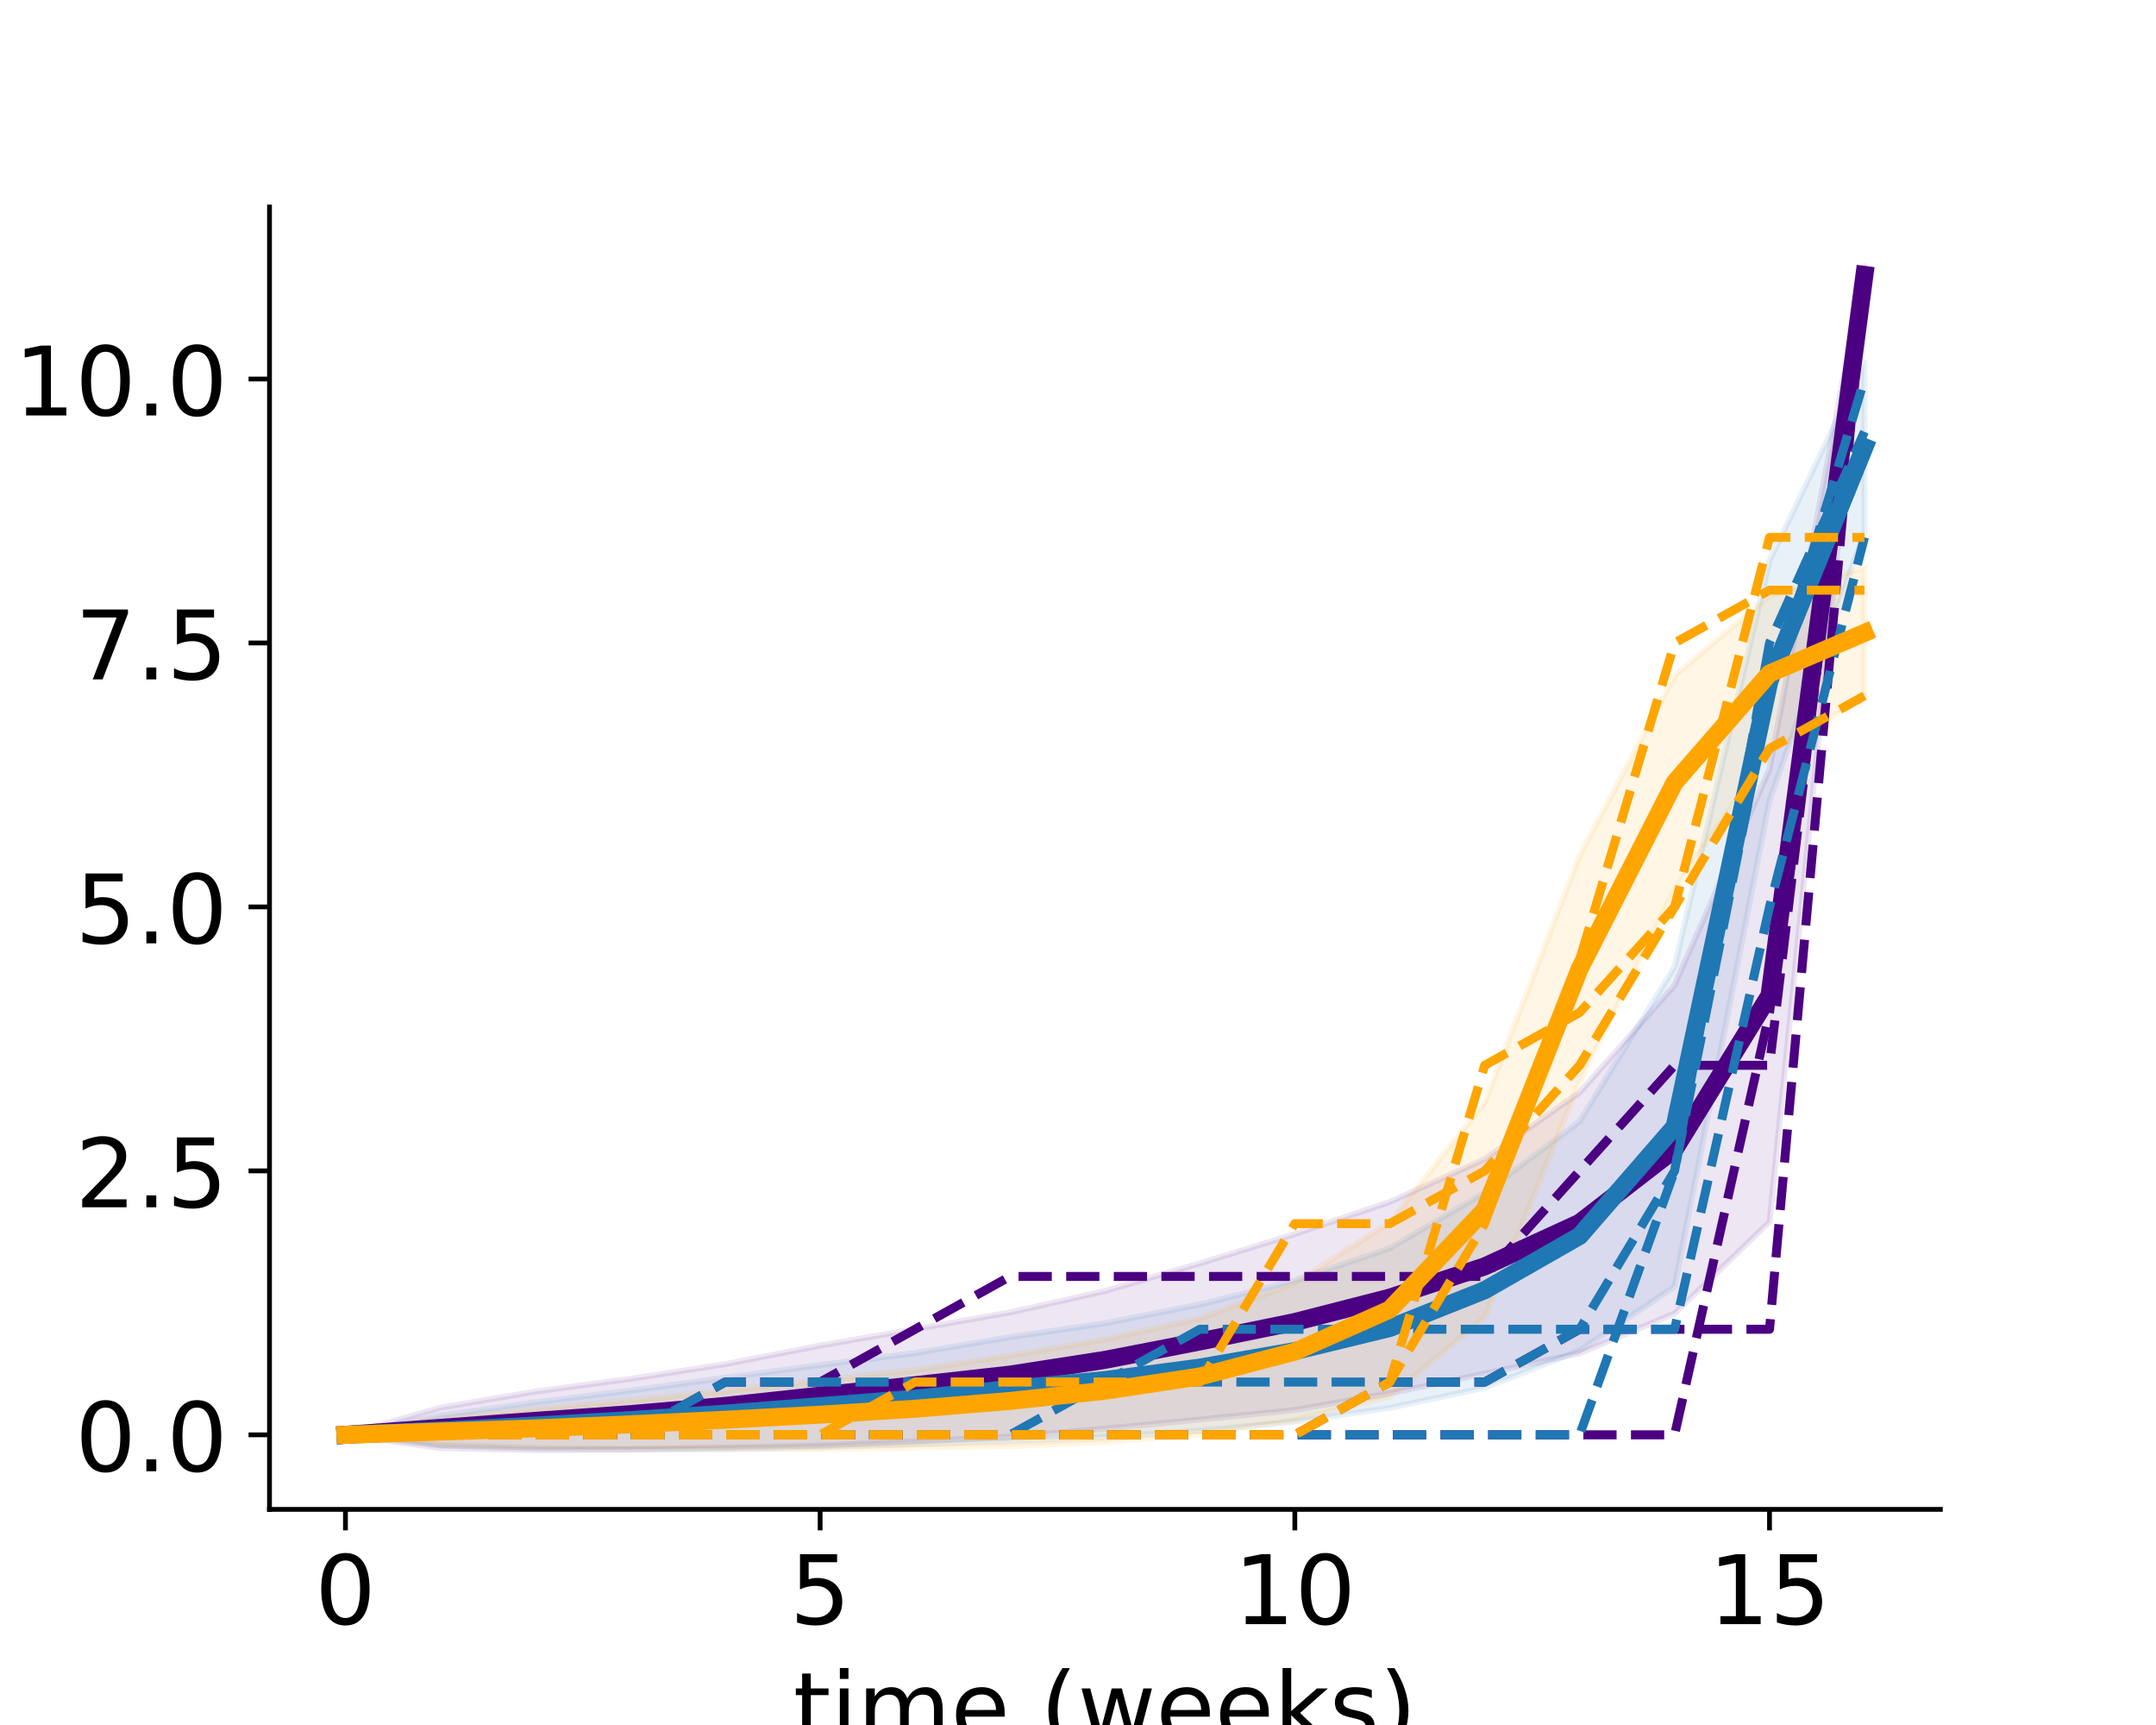
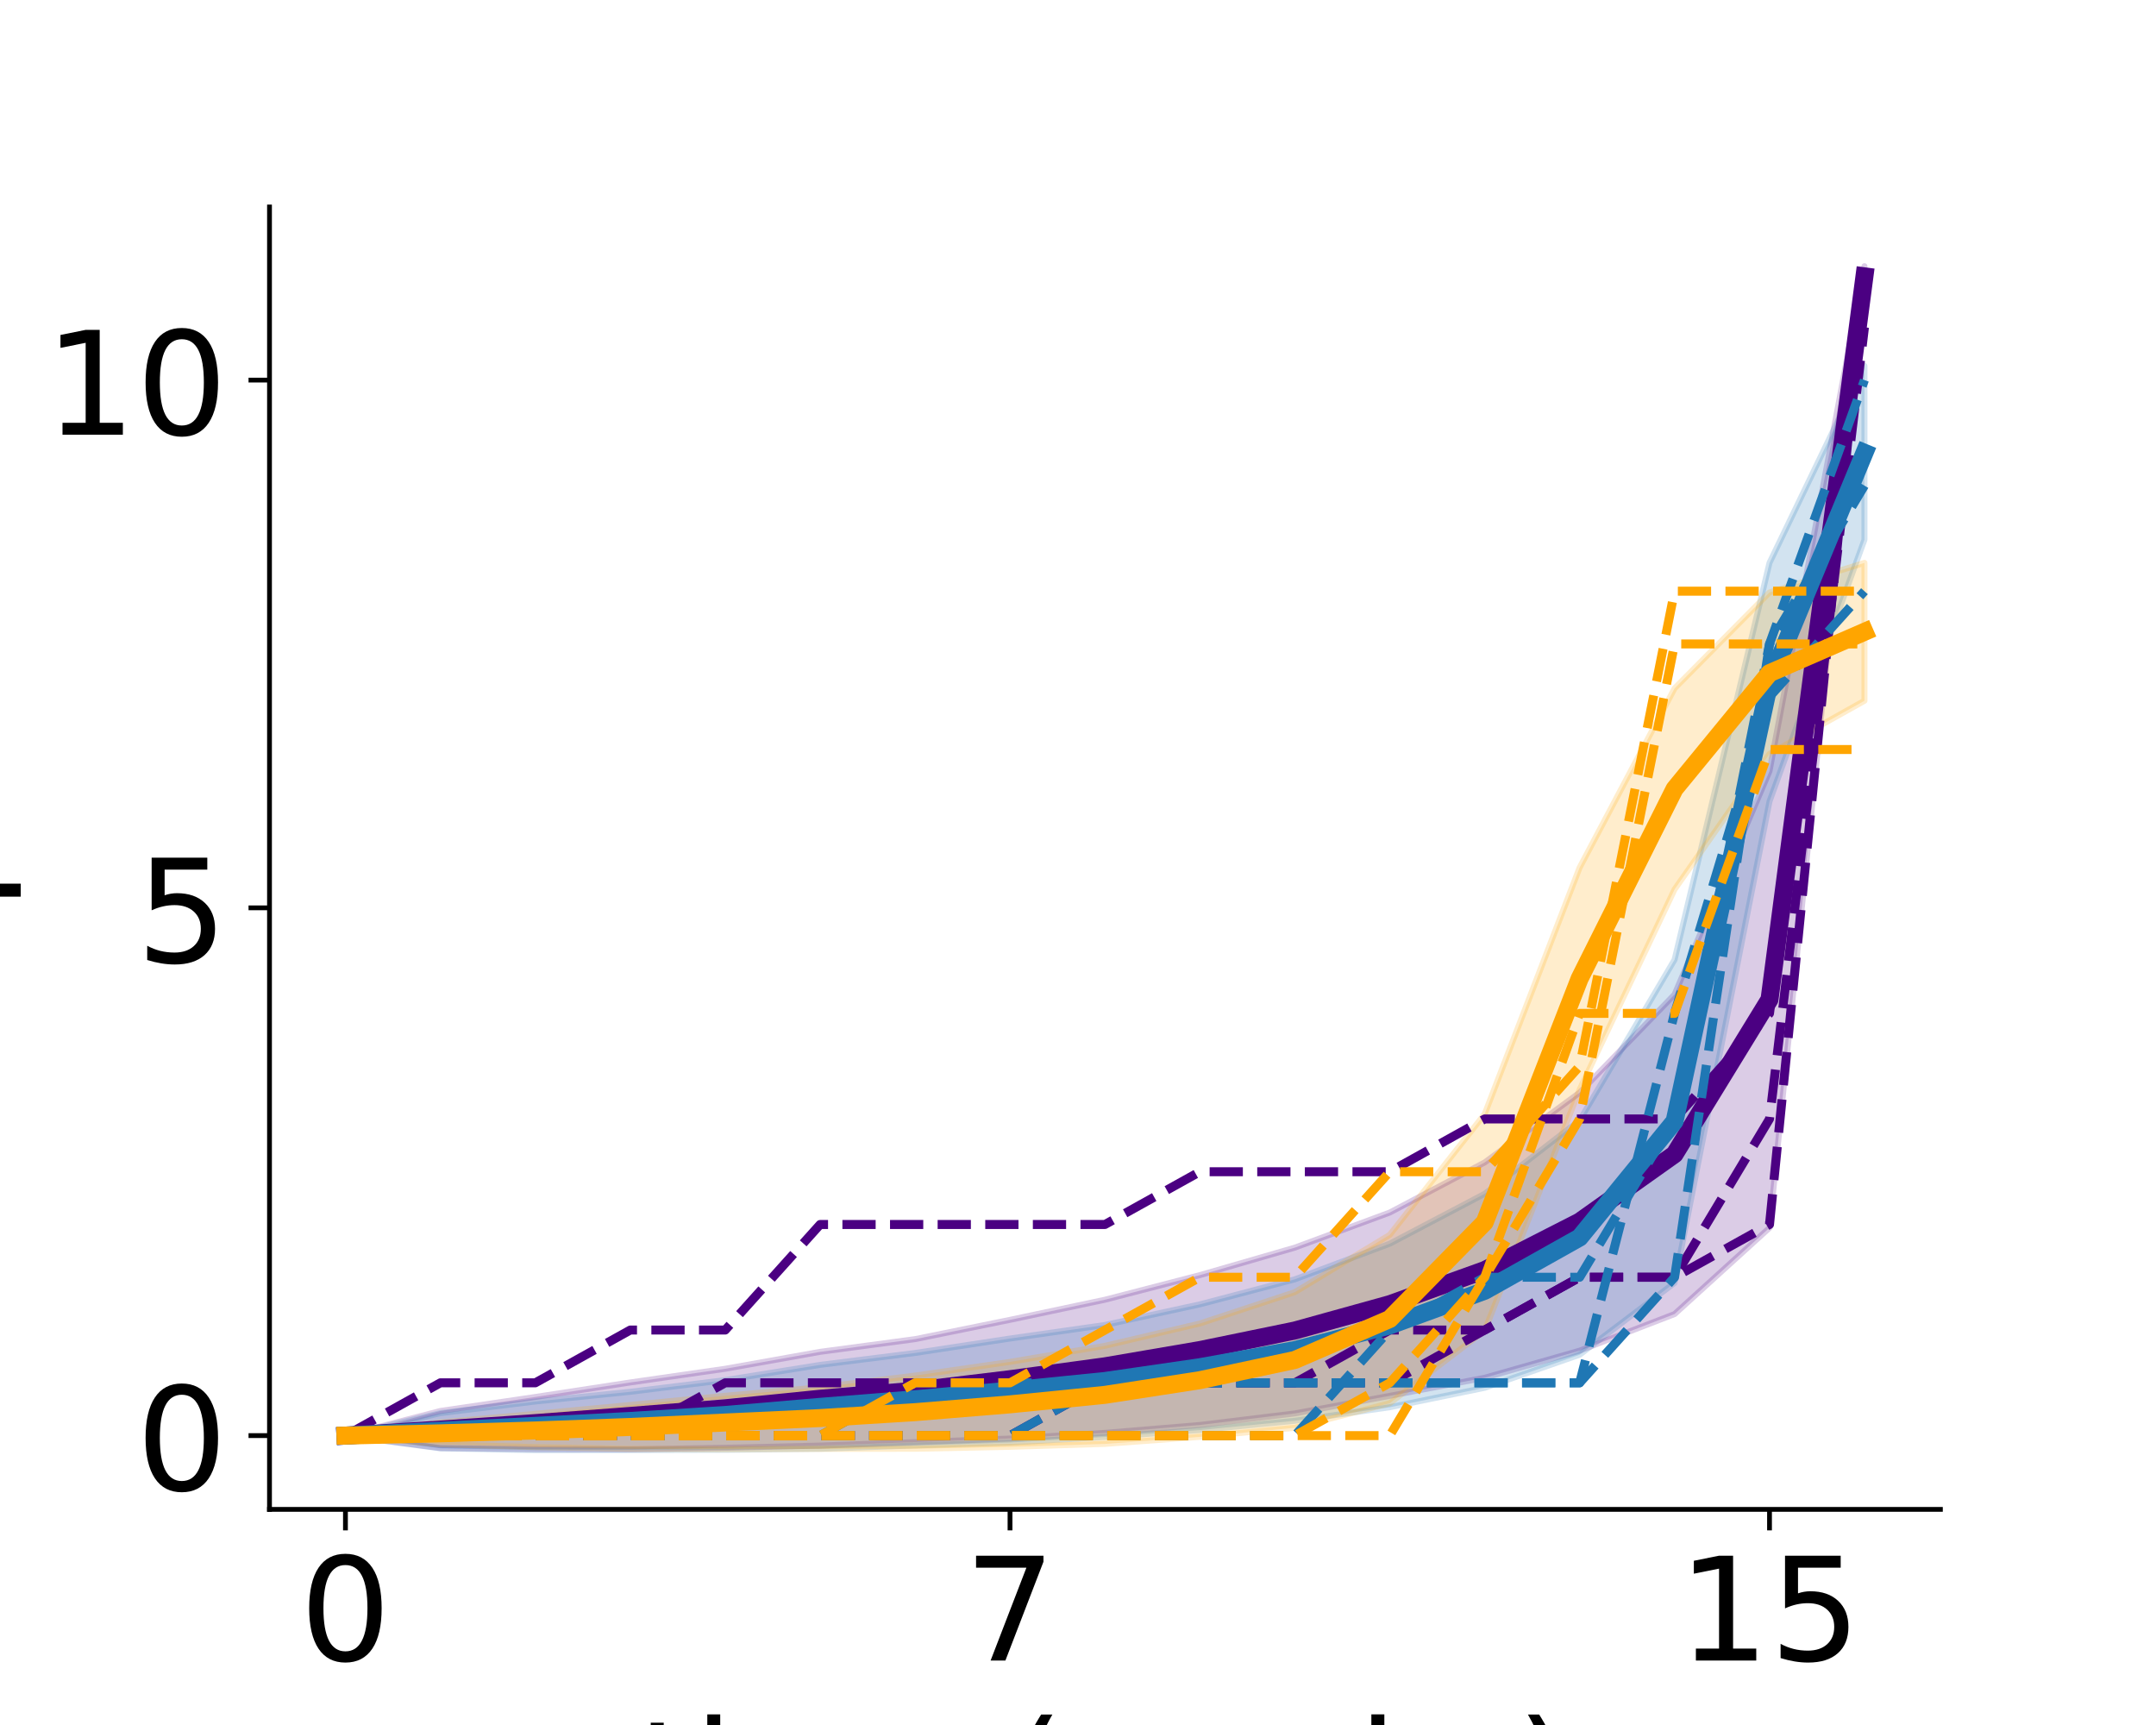
<svg xmlns="http://www.w3.org/2000/svg" xmlns:xlink="http://www.w3.org/1999/xlink" width="360pt" height="288pt" viewBox="0 0 360 288" version="1.1">
  <defs>
    <style type="text/css">*{stroke-linejoin: round; stroke-linecap: butt}</style>
  </defs>
  <g id="figure_1">
    <g id="patch_1">
      <path d="M 0 288  L 360 288  L 360 0  L 0 0  z " style="fill: #ffffff" />
    </g>
    <g id="axes_1">
      <g id="patch_2">
        <path d="M 45 252  L 324 252  L 324 34.56  L 45 34.56  z " style="fill: #ffffff" />
      </g>
      <g id="PolyCollection_1">
        <defs>
-           <path id="m7430c86843" d="M 57.682 -48.446  L 57.682 -48.446  L 73.534 -46.235  L 89.386 -45.884  L 105.239 -46.012  L 121.091 -46.304  L 136.943 -46.638  L 152.795 -47.36  L 168.648 -48.122  L 184.5 -49.471  L 200.352 -51.001  L 216.205 -52.595  L 232.057 -55.385  L 247.909 -58.662  L 263.761 -62.07  L 279.614 -68.709  L 295.466 -84.001  L 311.318 -240.648  L 311.318 -243.556  L 311.318 -243.556  L 295.466 -159.604  L 279.614 -123.495  L 263.761 -105.613  L 247.909 -94.479  L 232.057 -87.32  L 216.205 -81.966  L 200.352 -77.073  L 184.5 -72.452  L 168.648 -68.883  L 152.795 -66.101  L 136.943 -63.351  L 121.091 -60.247  L 105.239 -57.789  L 89.386 -55.679  L 73.534 -52.983  L 57.682 -48.446  z " style="stroke: #4b0082; stroke-opacity: 0.1" />
+           <path id="mf5caa6a7f1" d="M 57.682 -48.318  L 57.682 -48.318  L 73.534 -46.231  L 89.386 -46.046  L 105.239 -46.019  L 121.091 -46.29  L 136.943 -46.653  L 152.795 -47.228  L 168.648 -47.83  L 184.5 -48.773  L 200.352 -50.092  L 216.205 -52.022  L 232.057 -54.956  L 247.909 -57.975  L 263.761 -62.497  L 279.614 -68.609  L 295.466 -83.012  L 311.318 -240.174  L 311.318 -243.556  L 311.318 -243.556  L 295.466 -159.255  L 279.614 -121.972  L 263.761 -105.58  L 247.909 -93.925  L 232.057 -85.56  L 216.205 -79.7  L 200.352 -75.11  L 184.5 -71.001  L 168.648 -67.644  L 152.795 -64.423  L 136.943 -62.301  L 121.091 -59.474  L 105.239 -57.19  L 89.386 -54.766  L 73.534 -52.431  L 57.682 -48.318  z " style="stroke: #4b0082; stroke-opacity: 0.2" />
        </defs>
-         <g clip-path="url(#pe4a52fe43c)">
-           <use xlink:href="#m7430c86843" x="0" y="288" style="fill: #4b0082; fill-opacity: 0.1; stroke: #4b0082; stroke-opacity: 0.1" />
+         <g clip-path="url(#pb1902a445b)">
+           <use xlink:href="#mf5caa6a7f1" x="0" y="288" style="fill: #4b0082; fill-opacity: 0.2; stroke: #4b0082; stroke-opacity: 0.2" />
        </g>
      </g>
      <g id="PolyCollection_2">
        <defs>
-           <path id="m0cc66c2d0f" d="M 57.682 -48.446  L 57.682 -48.446  L 73.534 -46.633  L 89.386 -46.125  L 105.239 -45.988  L 121.091 -46.008  L 136.943 -46.358  L 152.795 -46.893  L 168.648 -47.452  L 184.5 -48.116  L 200.352 -49.139  L 216.205 -50.659  L 232.057 -52.948  L 247.909 -56.304  L 263.761 -62.536  L 279.614 -73.195  L 295.466 -154.389  L 311.318 -199.207  L 311.318 -227.479  L 311.318 -227.479  L 295.466 -194.348  L 279.614 -126.588  L 263.761 -100.776  L 247.909 -88.886  L 232.057 -79.603  L 216.205 -74.207  L 200.352 -70.21  L 184.5 -67.073  L 168.648 -64.758  L 152.795 -62.091  L 136.943 -60.105  L 121.091 -57.969  L 105.239 -55.821  L 89.386 -53.869  L 73.534 -51.668  L 57.682 -48.446  z " style="stroke: #1f77b4; stroke-opacity: 0.1" />
+           <path id="m4726485cc6" d="M 57.682 -48.318  L 57.682 -48.318  L 73.534 -46.186  L 89.386 -45.884  L 105.239 -45.904  L 121.091 -45.944  L 136.943 -46.115  L 152.795 -46.666  L 168.648 -47.162  L 184.5 -48.089  L 200.352 -49.243  L 216.205 -50.795  L 232.057 -53.053  L 247.909 -56.3  L 263.761 -61.822  L 279.614 -73.817  L 295.466 -154.197  L 311.318 -197.887  L 311.318 -226.914  L 311.318 -226.914  L 295.466 -194.034  L 279.614 -127.778  L 263.761 -100.95  L 247.909 -88.691  L 232.057 -80.361  L 216.205 -74.407  L 200.352 -70.231  L 184.5 -66.786  L 168.648 -64.524  L 152.795 -62.112  L 136.943 -60.125  L 121.091 -57.582  L 105.239 -55.631  L 89.386 -54.012  L 73.534 -52.071  L 57.682 -48.318  z " style="stroke: #1f77b4; stroke-opacity: 0.2" />
        </defs>
-         <g clip-path="url(#pe4a52fe43c)">
-           <use xlink:href="#m0cc66c2d0f" x="0" y="288" style="fill: #1f77b4; fill-opacity: 0.1; stroke: #1f77b4; stroke-opacity: 0.1" />
+         <g clip-path="url(#pb1902a445b)">
+           <use xlink:href="#m4726485cc6" x="0" y="288" style="fill: #1f77b4; fill-opacity: 0.2; stroke: #1f77b4; stroke-opacity: 0.2" />
        </g>
      </g>
      <g id="PolyCollection_3">
        <defs>
-           <path id="mfe2e8cd90c" d="M 57.682 -48.446  L 57.682 -48.446  L 73.534 -46.795  L 89.386 -46.305  L 105.239 -46.186  L 121.091 -46.153  L 136.943 -46.086  L 152.795 -46.335  L 168.648 -46.564  L 184.5 -47.245  L 200.352 -48.528  L 216.205 -50.905  L 232.057 -54.82  L 247.909 -68.049  L 263.761 -107.37  L 279.614 -139.521  L 295.466 -162.569  L 311.318 -171.468  L 311.318 -193.204  L 311.318 -193.204  L 295.466 -188.547  L 279.614 -175.176  L 263.761 -145.138  L 247.909 -103.935  L 232.057 -83.902  L 216.205 -73.768  L 200.352 -67.86  L 184.5 -64.382  L 168.648 -61.644  L 152.795 -59.264  L 136.943 -57.539  L 121.091 -55.779  L 105.239 -54.213  L 89.386 -52.737  L 73.534 -51.189  L 57.682 -48.446  z " style="stroke: #ffa500; stroke-opacity: 0.1" />
+           <path id="mfe4c64af5b" d="M 57.682 -48.318  L 57.682 -48.318  L 73.534 -46.867  L 89.386 -46.392  L 105.239 -46.097  L 121.091 -46.041  L 136.943 -46.092  L 152.795 -46.12  L 168.648 -46.444  L 184.5 -46.93  L 200.352 -48.106  L 216.205 -49.621  L 232.057 -53.724  L 247.909 -65.849  L 263.761 -106.094  L 279.614 -139.509  L 295.466 -162.137  L 311.318 -171  L 311.318 -194.025  L 311.318 -194.025  L 295.466 -189.09  L 279.614 -173.072  L 263.761 -143.153  L 247.909 -102.017  L 232.057 -81.839  L 216.205 -72.268  L 200.352 -67.033  L 184.5 -63.31  L 168.648 -60.625  L 152.795 -58.34  L 136.943 -56.394  L 121.091 -54.966  L 105.239 -53.429  L 89.386 -51.953  L 73.534 -50.527  L 57.682 -48.318  z " style="stroke: #ffa500; stroke-opacity: 0.2" />
        </defs>
-         <g clip-path="url(#pe4a52fe43c)">
-           <use xlink:href="#mfe2e8cd90c" x="0" y="288" style="fill: #ffa500; fill-opacity: 0.1; stroke: #ffa500; stroke-opacity: 0.1" />
+         <g clip-path="url(#pb1902a445b)">
+           <use xlink:href="#mfe4c64af5b" x="0" y="288" style="fill: #ffa500; fill-opacity: 0.2; stroke: #ffa500; stroke-opacity: 0.2" />
        </g>
      </g>
      <g id="matplotlib.axis_1">
        <g id="xtick_1">
          <g id="line2d_1">
            <defs>
-               <path id="m46892a01e2" d="M 0 0  L 0 3.5  " style="stroke: #000000; stroke-width: 0.8" />
-             </defs>
-             <g>
-               <use xlink:href="#m46892a01e2" x="57.682" y="252" style="stroke: #000000; stroke-width: 0.8" />
+               <path id="me18f5554df" d="M 0 0  L 0 3.5  " style="stroke: #000000; stroke-width: 0.8" />
+             </defs>
+             <g>
+               <use xlink:href="#me18f5554df" x="57.682" y="252" style="stroke: #000000; stroke-width: 0.8" />
            </g>
          </g>
          <g id="text_1">
-             <g transform="translate(52.59182 271.1575) scale(0.16 -0.16)">
+             <g transform="translate(50.04682 277.2362) scale(0.24 -0.24)">
              <defs>
                <path id="DejaVuSans-30" d="M 2034 4250  Q 1547 4250 1301 3770  Q 1056 3291 1056 2328  Q 1056 1369 1301 889  Q 1547 409 2034 409  Q 2525 409 2770 889  Q 3016 1369 3016 2328  Q 3016 3291 2770 3770  Q 2525 4250 2034 4250  z M 2034 4750  Q 2819 4750 3233 4129  Q 3647 3509 3647 2328  Q 3647 1150 3233 529  Q 2819 -91 2034 -91  Q 1250 -91 836 529  Q 422 1150 422 2328  Q 422 3509 836 4129  Q 1250 4750 2034 4750  z " transform="scale(0.015625)" />
              </defs>
              <use xlink:href="#DejaVuSans-30" />
            </g>
          </g>
        </g>
        <g id="xtick_2">
          <g id="line2d_2">
            <g>
-               <use xlink:href="#m46892a01e2" x="136.943" y="252" style="stroke: #000000; stroke-width: 0.8" />
+               <use xlink:href="#me18f5554df" x="168.648" y="252" style="stroke: #000000; stroke-width: 0.8" />
            </g>
          </g>
          <g id="text_2">
-             <g transform="translate(131.8532 271.1575) scale(0.16 -0.16)">
+             <g transform="translate(161.0127 277.2362) scale(0.24 -0.24)">
              <defs>
+                 <path id="DejaVuSans-37" d="M 525 4666  L 3525 4666  L 3525 4397  L 1831 0  L 1172 0  L 2766 4134  L 525 4134  L 525 4666  z " transform="scale(0.015625)" />
+               </defs>
+               <use xlink:href="#DejaVuSans-37" />
+             </g>
+           </g>
+         </g>
+         <g id="xtick_3">
+           <g id="line2d_3">
+             <g>
+               <use xlink:href="#me18f5554df" x="295.466" y="252" style="stroke: #000000; stroke-width: 0.8" />
+             </g>
+           </g>
+           <g id="text_3">
+             <g transform="translate(280.1959 277.2362) scale(0.24 -0.24)">
+               <defs>
+                 <path id="DejaVuSans-31" d="M 794 531  L 1825 531  L 1825 4091  L 703 3866  L 703 4441  L 1819 4666  L 2450 4666  L 2450 531  L 3481 531  L 3481 0  L 794 0  L 794 531  z " transform="scale(0.015625)" />
                <path id="DejaVuSans-35" d="M 691 4666  L 3169 4666  L 3169 4134  L 1269 4134  L 1269 2991  Q 1406 3038 1543 3061  Q 1681 3084 1819 3084  Q 2600 3084 3056 2656  Q 3513 2228 3513 1497  Q 3513 744 3044 326  Q 2575 -91 1722 -91  Q 1428 -91 1123 -41  Q 819 9 494 109  L 494 744  Q 775 591 1075 516  Q 1375 441 1709 441  Q 2250 441 2565 725  Q 2881 1009 2881 1497  Q 2881 1984 2565 2268  Q 2250 2553 1709 2553  Q 1456 2553 1204 2497  Q 953 2441 691 2322  L 691 4666  z " transform="scale(0.015625)" />
              </defs>
-               <use xlink:href="#DejaVuSans-35" />
-             </g>
-           </g>
-         </g>
-         <g id="xtick_3">
-           <g id="line2d_3">
-             <g>
-               <use xlink:href="#m46892a01e2" x="216.205" y="252" style="stroke: #000000; stroke-width: 0.8" />
-             </g>
-           </g>
-           <g id="text_3">
-             <g transform="translate(206.0245 271.1575) scale(0.16 -0.16)">
-               <defs>
-                 <path id="DejaVuSans-31" d="M 794 531  L 1825 531  L 1825 4091  L 703 3866  L 703 4441  L 1819 4666  L 2450 4666  L 2450 531  L 3481 531  L 3481 0  L 794 0  L 794 531  z " transform="scale(0.015625)" />
-               </defs>
-               <use xlink:href="#DejaVuSans-31" />
-               <use xlink:href="#DejaVuSans-30" x="63.623" />
-             </g>
-           </g>
-         </g>
-         <g id="xtick_4">
-           <g id="line2d_4">
-             <g>
-               <use xlink:href="#m46892a01e2" x="295.466" y="252" style="stroke: #000000; stroke-width: 0.8" />
-             </g>
-           </g>
-           <g id="text_4">
-             <g transform="translate(285.2859 271.1575) scale(0.16 -0.16)">
              <use xlink:href="#DejaVuSans-31" />
              <use xlink:href="#DejaVuSans-35" x="63.623" />
            </g>
          </g>
        </g>
-         <g id="text_5">
-           <g transform="translate(132.4538 290.6425) scale(0.16 -0.16)">
+         <g id="text_4">
+           <g transform="translate(106.4306 304.4638) scale(0.24 -0.24)">
            <defs>
              <path id="DejaVuSans-74" d="M 1172 4494  L 1172 3500  L 2356 3500  L 2356 3053  L 1172 3053  L 1172 1153  Q 1172 725 1289 603  Q 1406 481 1766 481  L 2356 481  L 2356 0  L 1766 0  Q 1100 0 847 248  Q 594 497 594 1153  L 594 3053  L 172 3053  L 172 3500  L 594 3500  L 594 4494  L 1172 4494  z " transform="scale(0.015625)" />
              <path id="DejaVuSans-69" d="M 603 3500  L 1178 3500  L 1178 0  L 603 0  L 603 3500  z M 603 4863  L 1178 4863  L 1178 4134  L 603 4134  L 603 4863  z " transform="scale(0.015625)" />
              <path id="DejaVuSans-6d" d="M 3328 2828  Q 3544 3216 3844 3400  Q 4144 3584 4550 3584  Q 5097 3584 5394 3201  Q 5691 2819 5691 2113  L 5691 0  L 5113 0  L 5113 2094  Q 5113 2597 4934 2840  Q 4756 3084 4391 3084  Q 3944 3084 3684 2787  Q 3425 2491 3425 1978  L 3425 0  L 2847 0  L 2847 2094  Q 2847 2600 2669 2842  Q 2491 3084 2119 3084  Q 1678 3084 1418 2786  Q 1159 2488 1159 1978  L 1159 0  L 581 0  L 581 3500  L 1159 3500  L 1159 2956  Q 1356 3278 1631 3431  Q 1906 3584 2284 3584  Q 2666 3584 2933 3390  Q 3200 3197 3328 2828  z " transform="scale(0.015625)" />
              <path id="DejaVuSans-65" d="M 3597 1894  L 3597 1613  L 953 1613  Q 991 1019 1311 708  Q 1631 397 2203 397  Q 2534 397 2845 478  Q 3156 559 3463 722  L 3463 178  Q 3153 47 2828 -22  Q 2503 -91 2169 -91  Q 1331 -91 842 396  Q 353 884 353 1716  Q 353 2575 817 3079  Q 1281 3584 2069 3584  Q 2775 3584 3186 3129  Q 3597 2675 3597 1894  z M 3022 2063  Q 3016 2534 2758 2815  Q 2500 3097 2075 3097  Q 1594 3097 1305 2825  Q 1016 2553 972 2059  L 3022 2063  z " transform="scale(0.015625)" />
              <path id="DejaVuSans-20" transform="scale(0.015625)" />
              <path id="DejaVuSans-28" d="M 1984 4856  Q 1566 4138 1362 3434  Q 1159 2731 1159 2009  Q 1159 1288 1364 580  Q 1569 -128 1984 -844  L 1484 -844  Q 1016 -109 783 600  Q 550 1309 550 2009  Q 550 2706 781 3412  Q 1013 4119 1484 4856  L 1984 4856  z " transform="scale(0.015625)" />
              <path id="DejaVuSans-77" d="M 269 3500  L 844 3500  L 1563 769  L 2278 3500  L 2956 3500  L 3675 769  L 4391 3500  L 4966 3500  L 4050 0  L 3372 0  L 2619 2869  L 1863 0  L 1184 0  L 269 3500  z " transform="scale(0.015625)" />
              <path id="DejaVuSans-6b" d="M 581 4863  L 1159 4863  L 1159 1991  L 2875 3500  L 3609 3500  L 1753 1863  L 3688 0  L 2938 0  L 1159 1709  L 1159 0  L 581 0  L 581 4863  z " transform="scale(0.015625)" />
              <path id="DejaVuSans-73" d="M 2834 3397  L 2834 2853  Q 2591 2978 2328 3040  Q 2066 3103 1784 3103  Q 1356 3103 1142 2972  Q 928 2841 928 2578  Q 928 2378 1081 2264  Q 1234 2150 1697 2047  L 1894 2003  Q 2506 1872 2764 1633  Q 3022 1394 3022 966  Q 3022 478 2636 193  Q 2250 -91 1575 -91  Q 1294 -91 989 -36  Q 684 19 347 128  L 347 722  Q 666 556 975 473  Q 1284 391 1588 391  Q 1994 391 2212 530  Q 2431 669 2431 922  Q 2431 1156 2273 1281  Q 2116 1406 1581 1522  L 1381 1569  Q 847 1681 609 1914  Q 372 2147 372 2553  Q 372 3047 722 3315  Q 1072 3584 1716 3584  Q 2034 3584 2315 3537  Q 2597 3491 2834 3397  z " transform="scale(0.015625)" />
              <path id="DejaVuSans-29" d="M 513 4856  L 1013 4856  Q 1481 4119 1714 3412  Q 1947 2706 1947 2009  Q 1947 1309 1714 600  Q 1481 -109 1013 -844  L 513 -844  Q 928 -128 1133 580  Q 1338 1288 1338 2009  Q 1338 2731 1133 3434  Q 928 4138 513 4856  z " transform="scale(0.015625)" />
            </defs>
            <use xlink:href="#DejaVuSans-74" />
            <use xlink:href="#DejaVuSans-69" x="39.209" />
            <use xlink:href="#DejaVuSans-6d" x="66.992" />
            <use xlink:href="#DejaVuSans-65" x="164.404" />
            <use xlink:href="#DejaVuSans-20" x="225.928" />
            <use xlink:href="#DejaVuSans-28" x="257.715" />
            <use xlink:href="#DejaVuSans-77" x="296.729" />
            <use xlink:href="#DejaVuSans-65" x="378.516" />
            <use xlink:href="#DejaVuSans-65" x="440.039" />
            <use xlink:href="#DejaVuSans-6b" x="501.562" />
            <use xlink:href="#DejaVuSans-73" x="559.473" />
            <use xlink:href="#DejaVuSans-29" x="611.572" />
          </g>
        </g>
      </g>
      <g id="matplotlib.axis_2">
        <g id="ytick_1">
+           <g id="line2d_4">
+             <defs>
+               <path id="m684a916332" d="M 0 0  L -3.5 0  " style="stroke: #000000; stroke-width: 0.8" />
+             </defs>
+             <g>
+               <use xlink:href="#m684a916332" x="45" y="239.682" style="stroke: #000000; stroke-width: 0.8" />
+             </g>
+           </g>
+           <g id="text_5">
+             <g transform="translate(22.73 248.8002) scale(0.24 -0.24)">
+               <use xlink:href="#DejaVuSans-30" />
+             </g>
+           </g>
+         </g>
+         <g id="ytick_2">
          <g id="line2d_5">
-             <defs>
-               <path id="m626216ef25" d="M 0 0  L -3.5 0  " style="stroke: #000000; stroke-width: 0.8" />
-             </defs>
-             <g>
-               <use xlink:href="#m626216ef25" x="45" y="239.554" style="stroke: #000000; stroke-width: 0.8" />
+             <g>
+               <use xlink:href="#m684a916332" x="45" y="151.57" style="stroke: #000000; stroke-width: 0.8" />
            </g>
          </g>
          <g id="text_6">
-             <g transform="translate(12.555 245.6332) scale(0.16 -0.16)">
-               <defs>
-                 <path id="DejaVuSans-2e" d="M 684 794  L 1344 794  L 1344 0  L 684 0  L 684 794  z " transform="scale(0.015625)" />
-               </defs>
-               <use xlink:href="#DejaVuSans-30" />
-               <use xlink:href="#DejaVuSans-2e" x="63.623" />
-               <use xlink:href="#DejaVuSans-30" x="95.41" />
-             </g>
-           </g>
-         </g>
-         <g id="ytick_2">
+             <g transform="translate(22.73 160.688) scale(0.24 -0.24)">
+               <use xlink:href="#DejaVuSans-35" />
+             </g>
+           </g>
+         </g>
+         <g id="ytick_3">
          <g id="line2d_6">
            <g>
-               <use xlink:href="#m626216ef25" x="45" y="195.485" style="stroke: #000000; stroke-width: 0.8" />
+               <use xlink:href="#m684a916332" x="45" y="63.458" style="stroke: #000000; stroke-width: 0.8" />
            </g>
          </g>
          <g id="text_7">
-             <g transform="translate(12.555 201.5642) scale(0.16 -0.16)">
-               <defs>
-                 <path id="DejaVuSans-32" d="M 1228 531  L 3431 531  L 3431 0  L 469 0  L 469 531  Q 828 903 1448 1529  Q 2069 2156 2228 2338  Q 2531 2678 2651 2914  Q 2772 3150 2772 3378  Q 2772 3750 2511 3984  Q 2250 4219 1831 4219  Q 1534 4219 1204 4116  Q 875 4013 500 3803  L 500 4441  Q 881 4594 1212 4672  Q 1544 4750 1819 4750  Q 2544 4750 2975 4387  Q 3406 4025 3406 3419  Q 3406 3131 3298 2873  Q 3191 2616 2906 2266  Q 2828 2175 2409 1742  Q 1991 1309 1228 531  z " transform="scale(0.015625)" />
-               </defs>
-               <use xlink:href="#DejaVuSans-32" />
-               <use xlink:href="#DejaVuSans-2e" x="63.623" />
-               <use xlink:href="#DejaVuSans-35" x="95.41" />
-             </g>
-           </g>
-         </g>
-         <g id="ytick_3">
-           <g id="line2d_7">
-             <g>
-               <use xlink:href="#m626216ef25" x="45" y="151.416" style="stroke: #000000; stroke-width: 0.8" />
-             </g>
-           </g>
-           <g id="text_8">
-             <g transform="translate(12.555 157.4952) scale(0.16 -0.16)">
-               <use xlink:href="#DejaVuSans-35" />
-               <use xlink:href="#DejaVuSans-2e" x="63.623" />
-               <use xlink:href="#DejaVuSans-30" x="95.41" />
-             </g>
-           </g>
-         </g>
-         <g id="ytick_4">
-           <g id="line2d_8">
-             <g>
-               <use xlink:href="#m626216ef25" x="45" y="107.347" style="stroke: #000000; stroke-width: 0.8" />
-             </g>
-           </g>
-           <g id="text_9">
-             <g transform="translate(12.555 113.4262) scale(0.16 -0.16)">
-               <defs>
-                 <path id="DejaVuSans-37" d="M 525 4666  L 3525 4666  L 3525 4397  L 1831 0  L 1172 0  L 2766 4134  L 525 4134  L 525 4666  z " transform="scale(0.015625)" />
-               </defs>
-               <use xlink:href="#DejaVuSans-37" />
-               <use xlink:href="#DejaVuSans-2e" x="63.623" />
-               <use xlink:href="#DejaVuSans-35" x="95.41" />
-             </g>
-           </g>
-         </g>
-         <g id="ytick_5">
-           <g id="line2d_9">
-             <g>
-               <use xlink:href="#m626216ef25" x="45" y="63.278" style="stroke: #000000; stroke-width: 0.8" />
-             </g>
-           </g>
-           <g id="text_10">
-             <g transform="translate(2.375 69.35723) scale(0.16 -0.16)">
+             <g transform="translate(7.46 72.5759) scale(0.24 -0.24)">
              <use xlink:href="#DejaVuSans-31" />
              <use xlink:href="#DejaVuSans-30" x="63.623" />
-               <use xlink:href="#DejaVuSans-2e" x="127.246" />
-               <use xlink:href="#DejaVuSans-30" x="159.033" />
-             </g>
-           </g>
-         </g>
-         <g id="text_11">
-           <g transform="translate(-4.9525 247.905) rotate(-90) scale(0.16 -0.16)">
+             </g>
+           </g>
+         </g>
+         <g id="text_8">
+           <g transform="translate(-28.406 236.5462) rotate(-90) scale(0.24 -0.24)">
            <defs>
              <path id="DejaVuSans-72" d="M 2631 2963  Q 2534 3019 2420 3045  Q 2306 3072 2169 3072  Q 1681 3072 1420 2755  Q 1159 2438 1159 1844  L 1159 0  L 581 0  L 581 3500  L 1159 3500  L 1159 2956  Q 1341 3275 1631 3429  Q 1922 3584 2338 3584  Q 2397 3584 2469 3576  Q 2541 3569 2628 3553  L 2631 2963  z " transform="scale(0.015625)" />
              <path id="DejaVuSans-61" d="M 2194 1759  Q 1497 1759 1228 1600  Q 959 1441 959 1056  Q 959 750 1161 570  Q 1363 391 1709 391  Q 2188 391 2477 730  Q 2766 1069 2766 1631  L 2766 1759  L 2194 1759  z M 3341 1997  L 3341 0  L 2766 0  L 2766 531  Q 2569 213 2275 61  Q 1981 -91 1556 -91  Q 1019 -91 701 211  Q 384 513 384 1019  Q 384 1609 779 1909  Q 1175 2209 1959 2209  L 2766 2209  L 2766 2266  Q 2766 2663 2505 2880  Q 2244 3097 1772 3097  Q 1472 3097 1187 3025  Q 903 2953 641 2809  L 641 3341  Q 956 3463 1253 3523  Q 1550 3584 1831 3584  Q 2591 3584 2966 3190  Q 3341 2797 3341 1997  z " transform="scale(0.015625)" />
              <path id="DejaVuSans-63" d="M 3122 3366  L 3122 2828  Q 2878 2963 2633 3030  Q 2388 3097 2138 3097  Q 1578 3097 1268 2742  Q 959 2388 959 1747  Q 959 1106 1268 751  Q 1578 397 2138 397  Q 2388 397 2633 464  Q 2878 531 3122 666  L 3122 134  Q 2881 22 2623 -34  Q 2366 -91 2075 -91  Q 1284 -91 818 406  Q 353 903 353 1747  Q 353 2603 823 3093  Q 1294 3584 2113 3584  Q 2378 3584 2631 3529  Q 2884 3475 3122 3366  z " transform="scale(0.015625)" />
              <path id="DejaVuSans-68" d="M 3513 2113  L 3513 0  L 2938 0  L 2938 2094  Q 2938 2591 2744 2837  Q 2550 3084 2163 3084  Q 1697 3084 1428 2787  Q 1159 2491 1159 1978  L 1159 0  L 581 0  L 581 4863  L 1159 4863  L 1159 2956  Q 1366 3272 1645 3428  Q 1925 3584 2291 3584  Q 2894 3584 3203 3211  Q 3513 2838 3513 2113  z " transform="scale(0.015625)" />
              <path id="DejaVuSans-6f" d="M 1959 3097  Q 1497 3097 1228 2736  Q 959 2375 959 1747  Q 959 1119 1226 758  Q 1494 397 1959 397  Q 2419 397 2687 759  Q 2956 1122 2956 1747  Q 2956 2369 2687 2733  Q 2419 3097 1959 3097  z M 1959 3584  Q 2709 3584 3137 3096  Q 3566 2609 3566 1747  Q 3566 888 3137 398  Q 2709 -91 1959 -91  Q 1206 -91 779 398  Q 353 888 353 1747  Q 353 2609 779 3096  Q 1206 3584 1959 3584  z " transform="scale(0.015625)" />
              <path id="DejaVuSans-75" d="M 544 1381  L 544 3500  L 1119 3500  L 1119 1403  Q 1119 906 1312 657  Q 1506 409 1894 409  Q 2359 409 2629 706  Q 2900 1003 2900 1516  L 2900 3500  L 3475 3500  L 3475 0  L 2900 0  L 2900 538  Q 2691 219 2414 64  Q 2138 -91 1772 -91  Q 1169 -91 856 284  Q 544 659 544 1381  z M 1991 3584  L 1991 3584  z " transform="scale(0.015625)" />
-               <path id="DejaVuSans-70" d="M 1159 525  L 1159 -1331  L 581 -1331  L 581 3500  L 1159 3500  L 1159 2969  Q 1341 3281 1617 3432  Q 1894 3584 2278 3584  Q 2916 3584 3314 3078  Q 3713 2572 3713 1747  Q 3713 922 3314 415  Q 2916 -91 2278 -91  Q 1894 -91 1617 61  Q 1341 213 1159 525  z M 3116 1747  Q 3116 2381 2855 2742  Q 2594 3103 2138 3103  Q 1681 3103 1420 2742  Q 1159 2381 1159 1747  Q 1159 1113 1420 752  Q 1681 391 2138 391  Q 2594 391 2855 752  Q 3116 1113 3116 1747  z " transform="scale(0.015625)" />
-               <path id="DejaVuSans-6c" d="M 603 4863  L 1178 4863  L 1178 0  L 603 0  L 603 4863  z " transform="scale(0.015625)" />
-               <path id="DejaVuSans-64" d="M 2906 2969  L 2906 4863  L 3481 4863  L 3481 0  L 2906 0  L 2906 525  Q 2725 213 2448 61  Q 2172 -91 1784 -91  Q 1150 -91 751 415  Q 353 922 353 1747  Q 353 2572 751 3078  Q 1150 3584 1784 3584  Q 2172 3584 2448 3432  Q 2725 3281 2906 2969  z M 947 1747  Q 947 1113 1208 752  Q 1469 391 1925 391  Q 2381 391 2643 752  Q 2906 1113 2906 1747  Q 2906 2381 2643 2742  Q 2381 3103 1925 3103  Q 1469 3103 1208 2742  Q 947 2381 947 1747  z " transform="scale(0.015625)" />
            </defs>
            <use xlink:href="#DejaVuSans-72" />
            <use xlink:href="#DejaVuSans-65" x="38.863" />
            <use xlink:href="#DejaVuSans-73" x="100.387" />
            <use xlink:href="#DejaVuSans-65" x="152.486" />
            <use xlink:href="#DejaVuSans-61" x="214.01" />
            <use xlink:href="#DejaVuSans-72" x="275.289" />
            <use xlink:href="#DejaVuSans-63" x="314.152" />
            <use xlink:href="#DejaVuSans-68" x="369.133" />
            <use xlink:href="#DejaVuSans-20" x="432.512" />
            <use xlink:href="#DejaVuSans-68" x="464.299" />
            <use xlink:href="#DejaVuSans-6f" x="527.678" />
            <use xlink:href="#DejaVuSans-75" x="588.859" />
            <use xlink:href="#DejaVuSans-72" x="652.238" />
            <use xlink:href="#DejaVuSans-73" x="693.352" />
            <use xlink:href="#DejaVuSans-20" x="745.451" />
-             <use xlink:href="#DejaVuSans-63" x="777.238" />
-             <use xlink:href="#DejaVuSans-6f" x="832.219" />
-             <use xlink:href="#DejaVuSans-6d" x="893.4" />
-             <use xlink:href="#DejaVuSans-70" x="990.812" />
-             <use xlink:href="#DejaVuSans-6c" x="1054.289" />
-             <use xlink:href="#DejaVuSans-65" x="1082.072" />
-             <use xlink:href="#DejaVuSans-74" x="1143.596" />
-             <use xlink:href="#DejaVuSans-65" x="1182.805" />
-             <use xlink:href="#DejaVuSans-64" x="1244.328" />
-           </g>
-         </g>
+           </g>
+           <g transform="translate(-1.53125 210.765) rotate(-90) scale(0.24 -0.24)">
+             <defs>
+               <path id="DejaVuSans-70" d="M 1159 525  L 1159 -1331  L 581 -1331  L 581 3500  L 1159 3500  L 1159 2969  Q 1341 3281 1617 3432  Q 1894 3584 2278 3584  Q 2916 3584 3314 3078  Q 3713 2572 3713 1747  Q 3713 922 3314 415  Q 2916 -91 2278 -91  Q 1894 -91 1617 61  Q 1341 213 1159 525  z M 3116 1747  Q 3116 2381 2855 2742  Q 2594 3103 2138 3103  Q 1681 3103 1420 2742  Q 1159 2381 1159 1747  Q 1159 1113 1420 752  Q 1681 391 2138 391  Q 2594 391 2855 752  Q 3116 1113 3116 1747  z " transform="scale(0.015625)" />
+               <path id="DejaVuSans-6c" d="M 603 4863  L 1178 4863  L 1178 0  L 603 0  L 603 4863  z " transform="scale(0.015625)" />
+               <path id="DejaVuSans-64" d="M 2906 2969  L 2906 4863  L 3481 4863  L 3481 0  L 2906 0  L 2906 525  Q 2725 213 2448 61  Q 2172 -91 1784 -91  Q 1150 -91 751 415  Q 353 922 353 1747  Q 353 2572 751 3078  Q 1150 3584 1784 3584  Q 2172 3584 2448 3432  Q 2725 3281 2906 2969  z M 947 1747  Q 947 1113 1208 752  Q 1469 391 1925 391  Q 2381 391 2643 752  Q 2906 1113 2906 1747  Q 2906 2381 2643 2742  Q 2381 3103 1925 3103  Q 1469 3103 1208 2742  Q 947 2381 947 1747  z " transform="scale(0.015625)" />
+             </defs>
+             <use xlink:href="#DejaVuSans-20" />
+             <use xlink:href="#DejaVuSans-63" x="31.787" />
+             <use xlink:href="#DejaVuSans-6f" x="86.768" />
+             <use xlink:href="#DejaVuSans-6d" x="147.949" />
+             <use xlink:href="#DejaVuSans-70" x="245.361" />
+             <use xlink:href="#DejaVuSans-6c" x="308.838" />
+             <use xlink:href="#DejaVuSans-65" x="336.621" />
+             <use xlink:href="#DejaVuSans-74" x="398.145" />
+             <use xlink:href="#DejaVuSans-65" x="437.354" />
+             <use xlink:href="#DejaVuSans-64" x="498.877" />
+           </g>
+         </g>
+       </g>
+       <g id="line2d_7">
+         <path d="M 57.682 239.682  L 73.534 238.669  L 89.386 237.594  L 105.239 236.395  L 121.091 235.118  L 136.943 233.523  L 152.795 232.175  L 168.648 230.263  L 184.5 228.113  L 200.352 225.399  L 216.205 222.139  L 232.057 217.742  L 247.909 212.05  L 263.761 203.961  L 279.614 192.709  L 295.466 166.866  L 311.318 46.135  " clip-path="url(#pb1902a445b)" style="fill: none; stroke: #4b0082; stroke-width: 3; stroke-linecap: square" />
+       </g>
+       <g id="line2d_8">
+         <path d="M 57.682 239.682  L 73.534 239.682  L 89.386 239.682  L 105.239 239.682  L 121.091 239.682  L 136.943 239.682  L 152.795 239.682  L 168.648 239.682  L 184.5 230.871  L 200.352 230.871  L 216.205 230.871  L 232.057 230.871  L 247.909 222.06  L 263.761 213.248  L 279.614 213.248  L 295.466 204.437  L 311.318 45.835  " clip-path="url(#pb1902a445b)" style="fill: none; stroke-dasharray: 5.55,2.4; stroke-dashoffset: 0; stroke: #4b0082; stroke-width: 1.5" />
+       </g>
+       <g id="line2d_9">
+         <path d="M 57.682 239.682  L 73.534 239.682  L 89.386 239.682  L 105.239 239.682  L 121.091 230.871  L 136.943 230.871  L 152.795 230.871  L 168.648 230.871  L 184.5 230.871  L 200.352 230.871  L 216.205 230.871  L 232.057 222.06  L 247.909 222.06  L 263.761 213.248  L 279.614 213.248  L 295.466 186.815  L 311.318 54.647  " clip-path="url(#pb1902a445b)" style="fill: none; stroke-dasharray: 5.55,2.4; stroke-dashoffset: 0; stroke: #4b0082; stroke-width: 1.5" />
      </g>
      <g id="line2d_10">
-         <path d="M 57.682 239.554  L 73.534 238.391  L 89.386 237.219  L 105.239 236.099  L 121.091 234.724  L 136.943 233.006  L 152.795 231.269  L 168.648 229.498  L 184.5 227.039  L 200.352 223.963  L 216.205 220.719  L 232.057 216.647  L 247.909 211.43  L 263.761 204.158  L 279.614 191.898  L 295.466 166.197  L 311.318 45.898  " clip-path="url(#pe4a52fe43c)" style="fill: none; stroke: #4b0082; stroke-width: 3; stroke-linecap: square" />
+         <path d="M 57.682 239.682  L 73.534 230.871  L 89.386 230.871  L 105.239 222.06  L 121.091 222.06  L 136.943 204.437  L 152.795 204.437  L 168.648 204.437  L 184.5 204.437  L 200.352 195.626  L 216.205 195.626  L 232.057 195.626  L 247.909 186.815  L 263.761 186.815  L 279.614 186.815  L 295.466 169.192  L 311.318 45.835  " clip-path="url(#pb1902a445b)" style="fill: none; stroke-dasharray: 5.55,2.4; stroke-dashoffset: 0; stroke: #4b0082; stroke-width: 1.5" />
      </g>
      <g id="line2d_11">
-         <path d="M 57.682 239.554  L 73.534 239.554  L 89.386 239.554  L 105.239 239.554  L 121.091 230.741  L 136.943 230.741  L 152.795 221.927  L 168.648 213.113  L 184.5 213.113  L 200.352 213.113  L 216.205 213.113  L 232.057 213.113  L 247.909 213.113  L 263.761 195.485  L 279.614 177.858  L 295.466 177.858  L 311.318 45.651  " clip-path="url(#pe4a52fe43c)" style="fill: none; stroke-dasharray: 5.55,2.4; stroke-dashoffset: 0; stroke: #4b0082; stroke-width: 1.5" />
+         <path d="M 57.682 239.682  L 73.534 238.871  L 89.386 238.052  L 105.239 237.233  L 121.091 236.237  L 136.943 234.88  L 152.795 233.611  L 168.648 232.157  L 184.5 230.562  L 200.352 228.263  L 216.205 225.399  L 232.057 221.293  L 247.909 215.504  L 263.761 206.614  L 279.614 187.202  L 295.466 113.884  L 311.318 75.6  " clip-path="url(#pb1902a445b)" style="fill: none; stroke: #1f77b4; stroke-width: 3; stroke-linecap: square" />
      </g>
      <g id="line2d_12">
-         <path d="M 57.682 239.554  L 73.534 239.554  L 89.386 239.554  L 105.239 239.554  L 121.091 239.554  L 136.943 239.554  L 152.795 239.554  L 168.648 239.554  L 184.5 239.554  L 200.352 239.554  L 216.205 239.554  L 232.057 230.741  L 247.909 230.741  L 263.761 221.927  L 279.614 221.927  L 295.466 221.927  L 311.318 45.651  " clip-path="url(#pe4a52fe43c)" style="fill: none; stroke-dasharray: 5.55,2.4; stroke-dashoffset: 0; stroke: #4b0082; stroke-width: 1.5" />
+         <path d="M 57.682 239.682  L 73.534 239.682  L 89.386 239.682  L 105.239 239.682  L 121.091 239.682  L 136.943 239.682  L 152.795 239.682  L 168.648 239.682  L 184.5 230.871  L 200.352 230.871  L 216.205 230.871  L 232.057 230.871  L 247.909 230.871  L 263.761 230.871  L 279.614 213.248  L 295.466 107.514  L 311.318 81.08  " clip-path="url(#pb1902a445b)" style="fill: none; stroke-dasharray: 5.55,2.4; stroke-dashoffset: 0; stroke: #1f77b4; stroke-width: 1.5" />
      </g>
      <g id="line2d_13">
-         <path d="M 57.682 239.554  L 73.534 239.554  L 89.386 239.554  L 105.239 239.554  L 121.091 239.554  L 136.943 239.554  L 152.795 239.554  L 168.648 239.554  L 184.5 239.554  L 200.352 239.554  L 216.205 239.554  L 232.057 239.554  L 247.909 239.554  L 263.761 239.554  L 279.614 239.554  L 295.466 169.044  L 311.318 45.651  " clip-path="url(#pe4a52fe43c)" style="fill: none; stroke-dasharray: 5.55,2.4; stroke-dashoffset: 0; stroke: #4b0082; stroke-width: 1.5" />
+         <path d="M 57.682 239.682  L 73.534 239.682  L 89.386 239.682  L 105.239 239.682  L 121.091 239.682  L 136.943 239.682  L 152.795 239.682  L 168.648 239.682  L 184.5 239.682  L 200.352 239.682  L 216.205 239.682  L 232.057 222.06  L 247.909 213.248  L 263.761 213.248  L 279.614 186.815  L 295.466 107.514  L 311.318 63.458  " clip-path="url(#pb1902a445b)" style="fill: none; stroke-dasharray: 5.55,2.4; stroke-dashoffset: 0; stroke: #1f77b4; stroke-width: 1.5" />
      </g>
      <g id="line2d_14">
-         <path d="M 57.682 239.554  L 73.534 238.849  L 89.386 238.003  L 105.239 237.095  L 121.091 236.011  L 136.943 234.769  L 152.795 233.508  L 168.648 231.895  L 184.5 230.406  L 200.352 228.326  L 216.205 225.567  L 232.057 221.724  L 247.909 215.405  L 263.761 206.344  L 279.614 188.108  L 295.466 113.632  L 311.318 74.657  " clip-path="url(#pe4a52fe43c)" style="fill: none; stroke: #1f77b4; stroke-width: 3; stroke-linecap: square" />
+         <path d="M 57.682 239.682  L 73.534 239.682  L 89.386 239.682  L 105.239 239.682  L 121.091 239.682  L 136.943 239.682  L 152.795 230.871  L 168.648 230.871  L 184.5 230.871  L 200.352 230.871  L 216.205 230.871  L 232.057 230.871  L 247.909 230.871  L 263.761 230.871  L 279.614 169.192  L 295.466 116.325  L 311.318 98.703  " clip-path="url(#pb1902a445b)" style="fill: none; stroke-dasharray: 5.55,2.4; stroke-dashoffset: 0; stroke: #1f77b4; stroke-width: 1.5" />
      </g>
      <g id="line2d_15">
-         <path d="M 57.682 239.554  L 73.534 239.554  L 89.386 239.554  L 105.239 239.554  L 121.091 239.554  L 136.943 239.554  L 152.795 239.554  L 168.648 239.554  L 184.5 239.554  L 200.352 239.554  L 216.205 239.554  L 232.057 239.554  L 247.909 239.554  L 263.761 239.554  L 279.614 195.485  L 295.466 116.161  L 311.318 63.278  " clip-path="url(#pe4a52fe43c)" style="fill: none; stroke-dasharray: 5.55,2.4; stroke-dashoffset: 0; stroke: #1f77b4; stroke-width: 1.5" />
+         <path d="M 57.682 239.682  L 73.534 239.303  L 89.386 238.827  L 105.239 238.237  L 121.091 237.497  L 136.943 236.757  L 152.795 235.77  L 168.648 234.466  L 184.5 232.88  L 200.352 230.43  L 216.205 227.056  L 232.057 220.218  L 247.909 204.067  L 263.761 163.377  L 279.614 131.709  L 295.466 112.386  L 311.318 105.487  " clip-path="url(#pb1902a445b)" style="fill: none; stroke: #ffa500; stroke-width: 3; stroke-linecap: square" />
      </g>
      <g id="line2d_16">
-         <path d="M 57.682 239.554  L 73.534 239.554  L 89.386 239.554  L 105.239 239.554  L 121.091 239.554  L 136.943 239.554  L 152.795 239.554  L 168.648 239.554  L 184.5 230.741  L 200.352 221.927  L 216.205 221.927  L 232.057 221.927  L 247.909 221.927  L 263.761 221.927  L 279.614 221.927  L 295.466 151.416  L 311.318 89.72  " clip-path="url(#pe4a52fe43c)" style="fill: none; stroke-dasharray: 5.55,2.4; stroke-dashoffset: 0; stroke: #1f77b4; stroke-width: 1.5" />
+         <path d="M 57.682 239.682  L 73.534 239.682  L 89.386 239.682  L 105.239 239.682  L 121.091 239.682  L 136.943 239.682  L 152.795 230.871  L 168.648 230.871  L 184.5 222.06  L 200.352 213.248  L 216.205 213.248  L 232.057 195.626  L 247.909 195.626  L 263.761 178.004  L 279.614 98.703  L 295.466 98.703  L 311.318 98.703  " clip-path="url(#pb1902a445b)" style="fill: none; stroke-dasharray: 5.55,2.4; stroke-dashoffset: 0; stroke: #ffa500; stroke-width: 1.5" />
      </g>
      <g id="line2d_17">
-         <path d="M 57.682 239.554  L 73.534 239.554  L 89.386 239.554  L 105.239 239.554  L 121.091 230.741  L 136.943 230.741  L 152.795 230.741  L 168.648 230.741  L 184.5 230.741  L 200.352 230.741  L 216.205 230.741  L 232.057 230.741  L 247.909 230.741  L 263.761 221.927  L 279.614 195.485  L 295.466 107.347  L 311.318 72.092  " clip-path="url(#pe4a52fe43c)" style="fill: none; stroke-dasharray: 5.55,2.4; stroke-dashoffset: 0; stroke: #1f77b4; stroke-width: 1.5" />
+         <path d="M 57.682 239.682  L 73.534 239.682  L 89.386 239.682  L 105.239 239.682  L 121.091 239.682  L 136.943 239.682  L 152.795 239.682  L 168.648 239.682  L 184.5 239.682  L 200.352 239.682  L 216.205 239.682  L 232.057 230.871  L 247.909 213.248  L 263.761 169.192  L 279.614 169.192  L 295.466 125.136  L 311.318 125.136  " clip-path="url(#pb1902a445b)" style="fill: none; stroke-dasharray: 5.55,2.4; stroke-dashoffset: 0; stroke: #ffa500; stroke-width: 1.5" />
      </g>
      <g id="line2d_18">
-         <path d="M 57.682 239.554  L 73.534 239.008  L 89.386 238.479  L 105.239 237.8  L 121.091 237.034  L 136.943 236.188  L 152.795 235.2  L 168.648 233.896  L 184.5 232.186  L 200.352 229.806  L 216.205 225.664  L 232.057 218.639  L 247.909 202.008  L 263.761 161.746  L 279.614 130.651  L 295.466 112.442  L 311.318 105.664  " clip-path="url(#pe4a52fe43c)" style="fill: none; stroke: #ffa500; stroke-width: 3; stroke-linecap: square" />
-       </g>
-       <g id="line2d_19">
-         <path d="M 57.682 239.554  L 73.534 239.554  L 89.386 239.554  L 105.239 239.554  L 121.091 239.554  L 136.943 239.554  L 152.795 239.554  L 168.648 239.554  L 184.5 239.554  L 200.352 239.554  L 216.205 239.554  L 232.057 230.741  L 247.909 204.299  L 263.761 160.23  L 279.614 107.347  L 295.466 98.534  L 311.318 98.534  " clip-path="url(#pe4a52fe43c)" style="fill: none; stroke-dasharray: 5.55,2.4; stroke-dashoffset: 0; stroke: #ffa500; stroke-width: 1.5" />
-       </g>
-       <g id="line2d_20">
-         <path d="M 57.682 239.554  L 73.534 239.554  L 89.386 239.554  L 105.239 239.554  L 121.091 239.554  L 136.943 239.554  L 152.795 239.554  L 168.648 239.554  L 184.5 239.554  L 200.352 239.554  L 216.205 239.554  L 232.057 230.741  L 247.909 177.858  L 263.761 169.044  L 279.614 151.416  L 295.466 124.975  L 311.318 116.161  " clip-path="url(#pe4a52fe43c)" style="fill: none; stroke-dasharray: 5.55,2.4; stroke-dashoffset: 0; stroke: #ffa500; stroke-width: 1.5" />
-       </g>
-       <g id="line2d_21">
-         <path d="M 57.682 239.554  L 73.534 239.554  L 89.386 239.554  L 105.239 239.554  L 121.091 239.554  L 136.943 239.554  L 152.795 230.741  L 168.648 230.741  L 184.5 230.741  L 200.352 230.741  L 216.205 204.299  L 232.057 204.299  L 247.909 195.485  L 263.761 177.858  L 279.614 151.416  L 295.466 89.72  L 311.318 89.72  " clip-path="url(#pe4a52fe43c)" style="fill: none; stroke-dasharray: 5.55,2.4; stroke-dashoffset: 0; stroke: #ffa500; stroke-width: 1.5" />
+         <path d="M 57.682 239.682  L 73.534 239.682  L 89.386 239.682  L 105.239 239.682  L 121.091 239.682  L 136.943 239.682  L 152.795 239.682  L 168.648 239.682  L 184.5 239.682  L 200.352 239.682  L 216.205 239.682  L 232.057 239.682  L 247.909 213.248  L 263.761 186.815  L 279.614 107.514  L 295.466 107.514  L 311.318 107.514  " clip-path="url(#pb1902a445b)" style="fill: none; stroke-dasharray: 5.55,2.4; stroke-dashoffset: 0; stroke: #ffa500; stroke-width: 1.5" />
      </g>
      <g id="patch_3">
        <path d="M 45 252  L 45 34.56  " style="fill: none; stroke: #000000; stroke-width: 0.8; stroke-linejoin: miter; stroke-linecap: square" />
      </g>
      <g id="patch_4">
        <path d="M 45 252  L 324 252  " style="fill: none; stroke: #000000; stroke-width: 0.8; stroke-linejoin: miter; stroke-linecap: square" />
      </g>
    </g>
  </g>
  <defs>
-     <clipPath id="pe4a52fe43c">
+     <clipPath id="pb1902a445b">
      <rect x="45" y="34.56" width="279" height="217.44" />
    </clipPath>
  </defs>
</svg>
